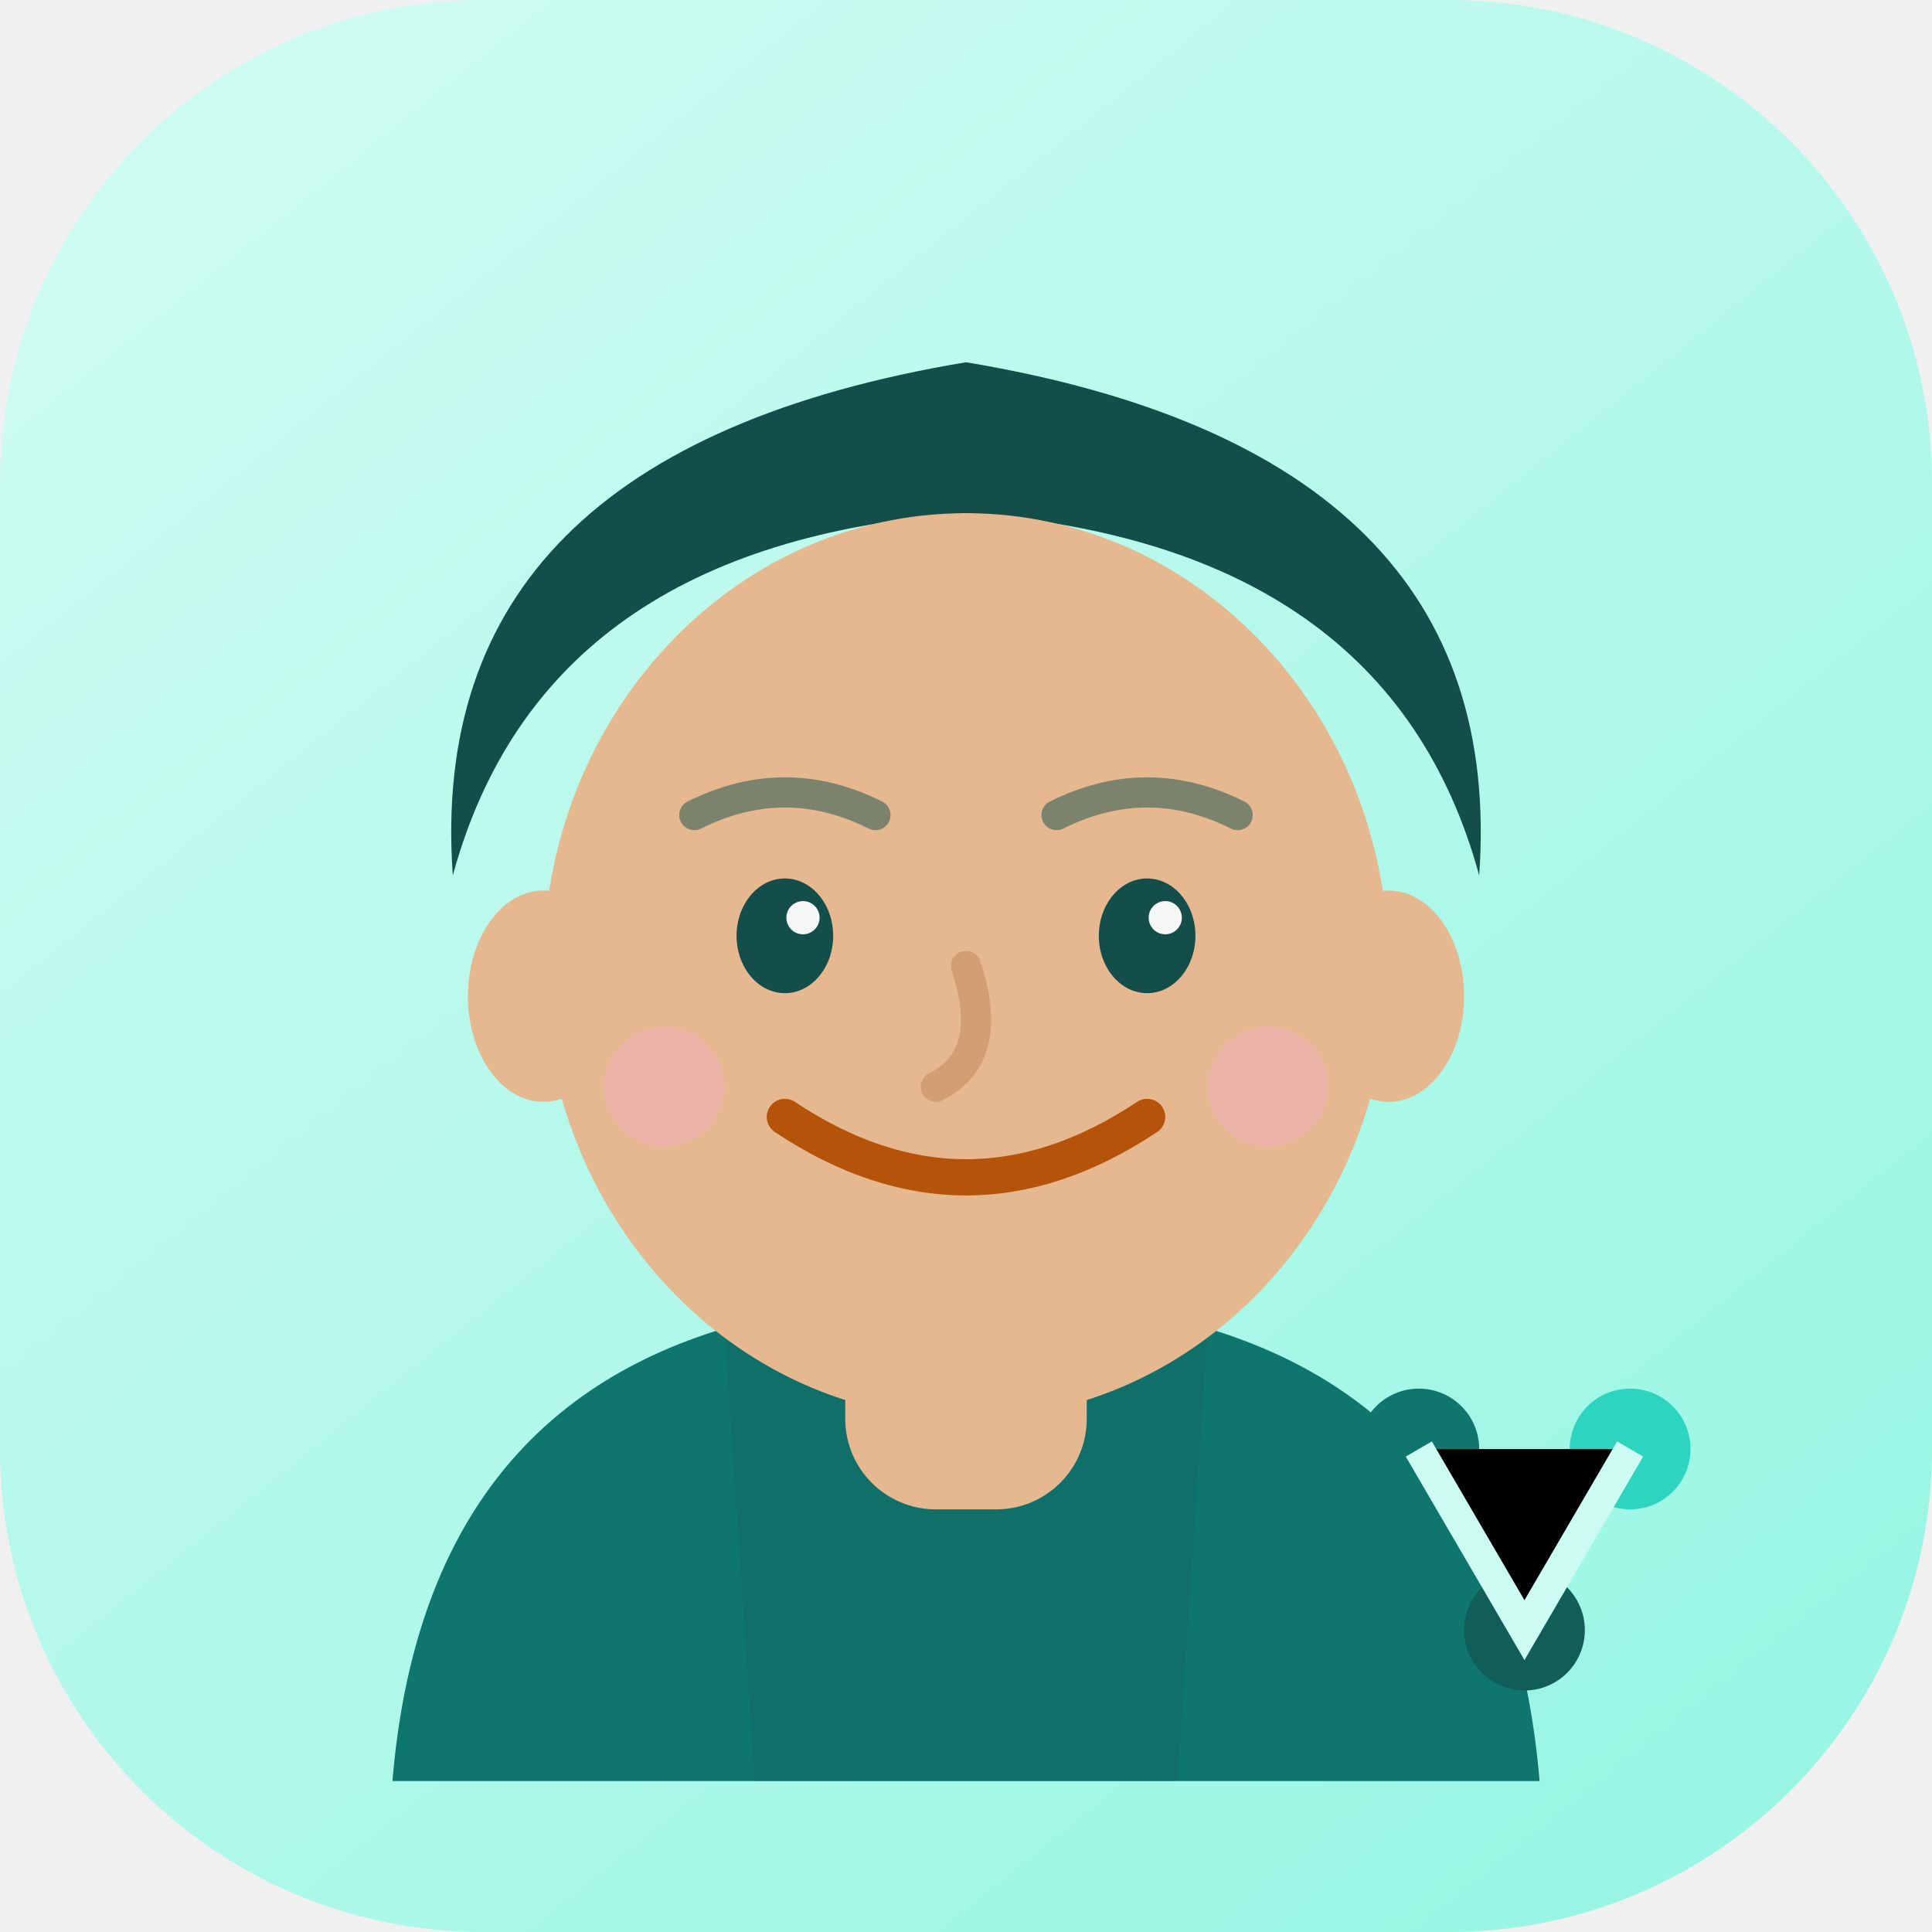
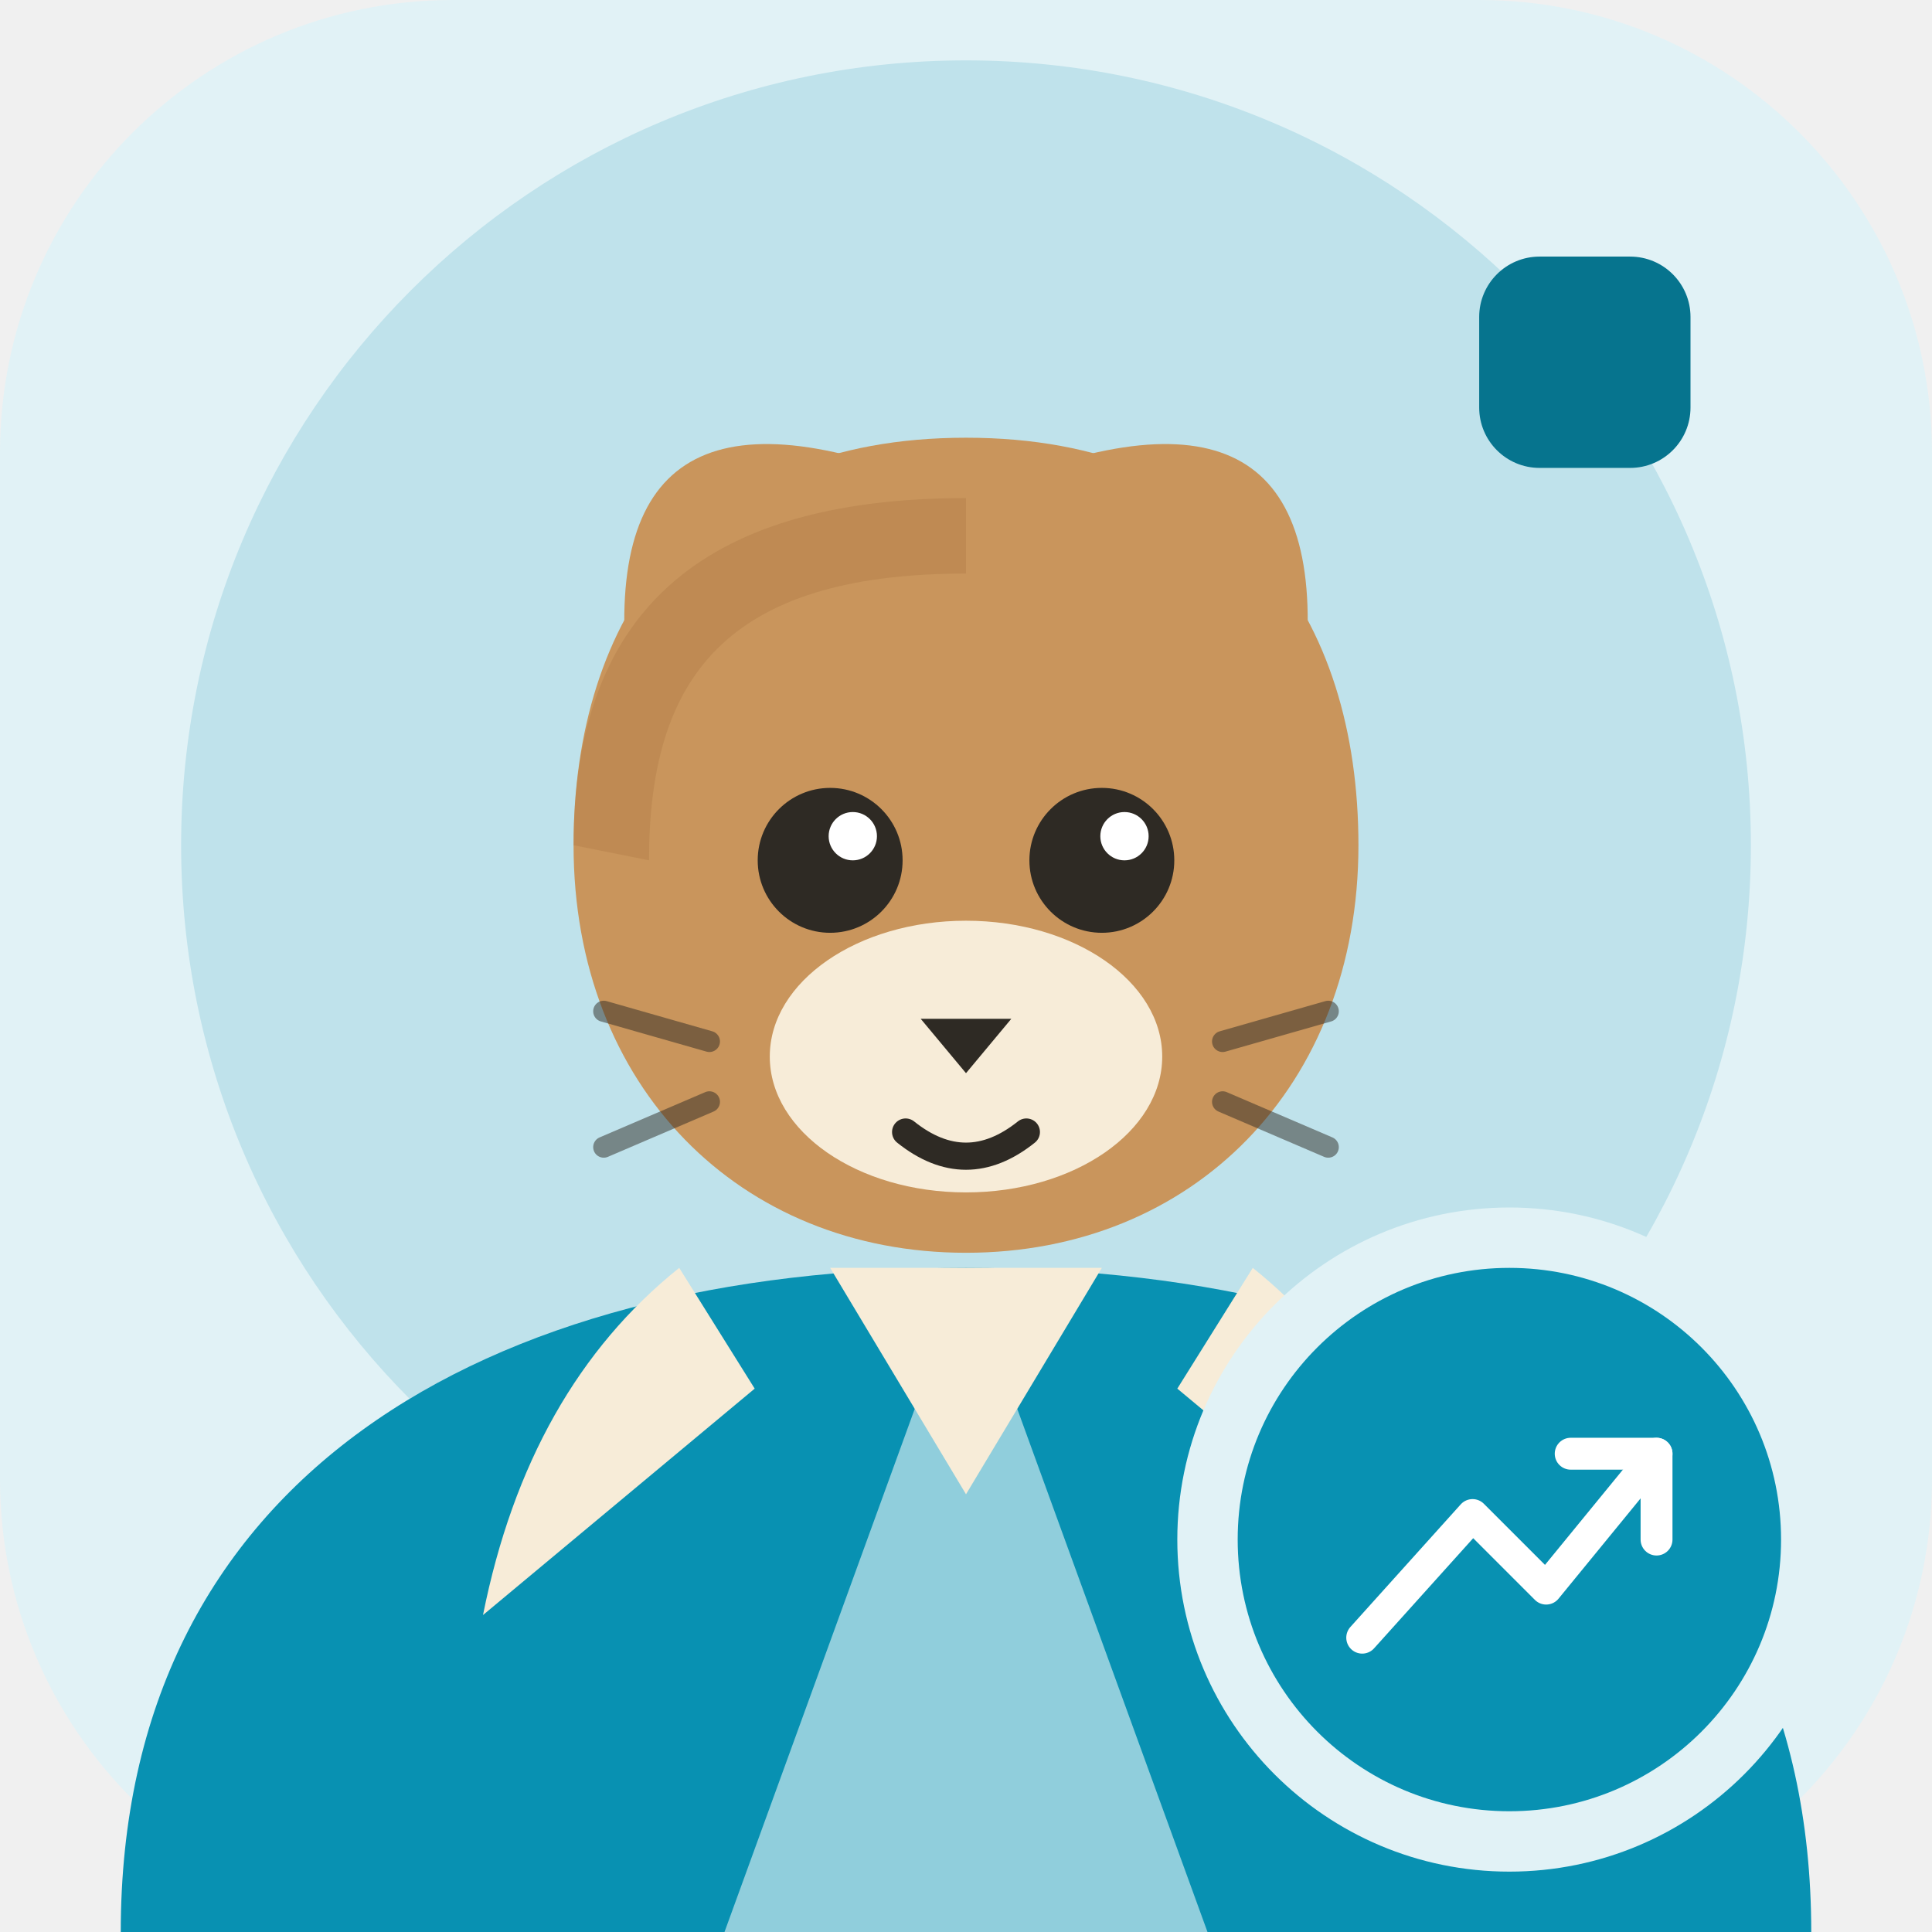
- <svg xmlns="http://www.w3.org/2000/svg" viewBox="0 0 128 128" role="img" aria-label="scene-data">
-   <defs>
-     <linearGradient id="bg-scene-data" x1="20" y1="8" x2="110" y2="120" gradientUnits="userSpaceOnUse">
-       <stop stop-color="#CCFBF1" />
-       <stop offset="1" stop-color="#99F6E4" />
-     </linearGradient>
-   </defs>
-   <rect width="128" height="128" rx="32" fill="url(#bg-scene-data)" />
-   <path d="M26 118 Q28 94 48 88 Q64 84 80 88 Q100 94 102 118 Z" fill="#0F766E" />
-   <path d="M48 88 Q64 96 80 88 L78 118 H50 Z" fill="#115E59" opacity="0.28" />
-   <path d="M30 58 Q28 30 64 24 Q100 30 98 58 Q92 36 64 34 Q36 36 30 58Z" fill="#134E4A" />
-   <rect x="56" y="86" width="16" height="14" rx="6" fill="#E5B890" />
-   <ellipse cx="64" cy="64" rx="28" ry="30" fill="#E5B890" />
-   <ellipse cx="36" cy="66" rx="5" ry="7" fill="#E5B890" />
-   <ellipse cx="92" cy="66" rx="5" ry="7" fill="#E5B890" />
-   <ellipse cx="52" cy="62" rx="3.2" ry="3.8" fill="#134E4A" />
-   <ellipse cx="76" cy="62" rx="3.2" ry="3.8" fill="#134E4A" />
-   <circle cx="53.2" cy="60.8" r="1.1" fill="#fff" opacity="0.95" />
-   <circle cx="77.2" cy="60.8" r="1.1" fill="#fff" opacity="0.95" />
-   <path d="M46 54 Q52 51 58 54" fill="none" stroke="#134E4A" stroke-width="2" stroke-linecap="round" opacity="0.5" />
-   <path d="M70 54 Q76 51 82 54" fill="none" stroke="#134E4A" stroke-width="2" stroke-linecap="round" opacity="0.5" />
-   <path d="M64 64 Q66 70 62 72" fill="none" stroke="#C08457" stroke-width="2" stroke-linecap="round" opacity="0.5" />
-   <path d="M52 74 Q64 82 76 74" fill="none" stroke="#B45309" stroke-width="2.4" stroke-linecap="round" />
-   <circle cx="44" cy="72" r="4" fill="#F9A8D4" opacity="0.32" />
-   <circle cx="84" cy="72" r="4" fill="#F9A8D4" opacity="0.32" />
-   <g transform="translate(88,90)">
-     <circle cx="6" cy="6" r="4" fill="#0F766E" />
-     <circle cx="20" cy="6" r="4" fill="#2DD4BF" />
-     <circle cx="13" cy="18" r="4" fill="#115E59" />
-     <path d="M6 6 L13 18 L20 6" stroke="#CCFBF1" stroke-width="2" />
+ <svg xmlns="http://www.w3.org/2000/svg" viewBox="0 0 128 128" width="128" height="128">
+   <rect width="128" height="128" rx="30" fill="#E1F2F6" />
+   <circle cx="64" cy="56" r="52" fill="#BFE2EB" />
+   <path d="M8 128 c0 -30 24 -44 56 -44 s56 14 56 44 Z" fill="#0891b2" />
+   <path d="M64 84 l-16 44 h32 Z" fill="#90CEDC" />
+   <path d="M64 84 l-9 0 l9 15 l9 -15 Z" fill="#F7ECD8" />
+   <path d="M45 84 q-10 8 -13 23 l18 -15 Z" fill="#F7ECD8" />
+   <path d="M83 84 q10 8 13 23 l-18 -15 Z" fill="#F7ECD8" />
+   <path d="M42 48 Q38 24 59 31 Q52 42 51 52 Z" fill="#C9955C" />
+   <path d="M86 48 Q90 24 69 31 Q76 42 77 52 Z" fill="#C9955C" />
+   <path d="M47 45 Q44 31 56 34 Q51 42 51 48 Z" fill="#F7ECD8" />
+   <path d="M81 45 Q84 31 72 34 Q77 42 77 48 Z" fill="#F7ECD8" />
+   <path d="M64 29 c-18 0 -26 12 -26 27 0 16 11 27 26 27 s26 -11 26 -27 c0 -15 -8 -27 -26 -27 Z" fill="#C9955C" />
+   <path d="M38 56 c0 -15 8 -23 26 -23 v5 c-16 0 -21 7 -21 19 Z" fill="#AE7B46" opacity=".4" />
+   <ellipse cx="64" cy="70" rx="13" ry="9" fill="#F7ECD8" />
+   <path d="M47 69 l-7 -2 M47 73 l-7 3 M81 69 l7 -2 M81 73 l7 3" stroke="#2E2A24" stroke-width="1.4" stroke-linecap="round" opacity=".5" />
+   <circle cx="55" cy="57" r="4.8" fill="#2E2A24" />
+   <circle cx="73" cy="57" r="4.8" fill="#2E2A24" />
+   <circle cx="56.5" cy="55.4" r="1.6" fill="#FFFFFF" />
+   <circle cx="74.5" cy="55.4" r="1.6" fill="#FFFFFF" />
+   <path d="M61 67.5 h6 l-3 3.6 Z" fill="#2E2A24" />
+   <path d="M60 75 q4 3.2 8 0" stroke="#2E2A24" stroke-width="1.8" fill="none" stroke-linecap="round" />
+   <circle cx="100" cy="102" r="20" fill="#0891b2" />
+   <circle cx="100" cy="102" r="20" fill="none" stroke="#E1F2F6" stroke-width="4" />
+   <g transform="translate(87,89) scale(0.8125)">
+     <path d="M4 24 L13 14 19 20 28 9" stroke="#FFFFFF" stroke-width="2.6" fill="none" stroke-linecap="round" stroke-linejoin="round" />
+     <path d="M21 9 h7 v7" stroke="#FFFFFF" stroke-width="2.6" fill="none" stroke-linecap="round" stroke-linejoin="round" />
  </g>
+   <rect x="98" y="17" width="14" height="14" rx="4" fill="#06748E" />
</svg>
